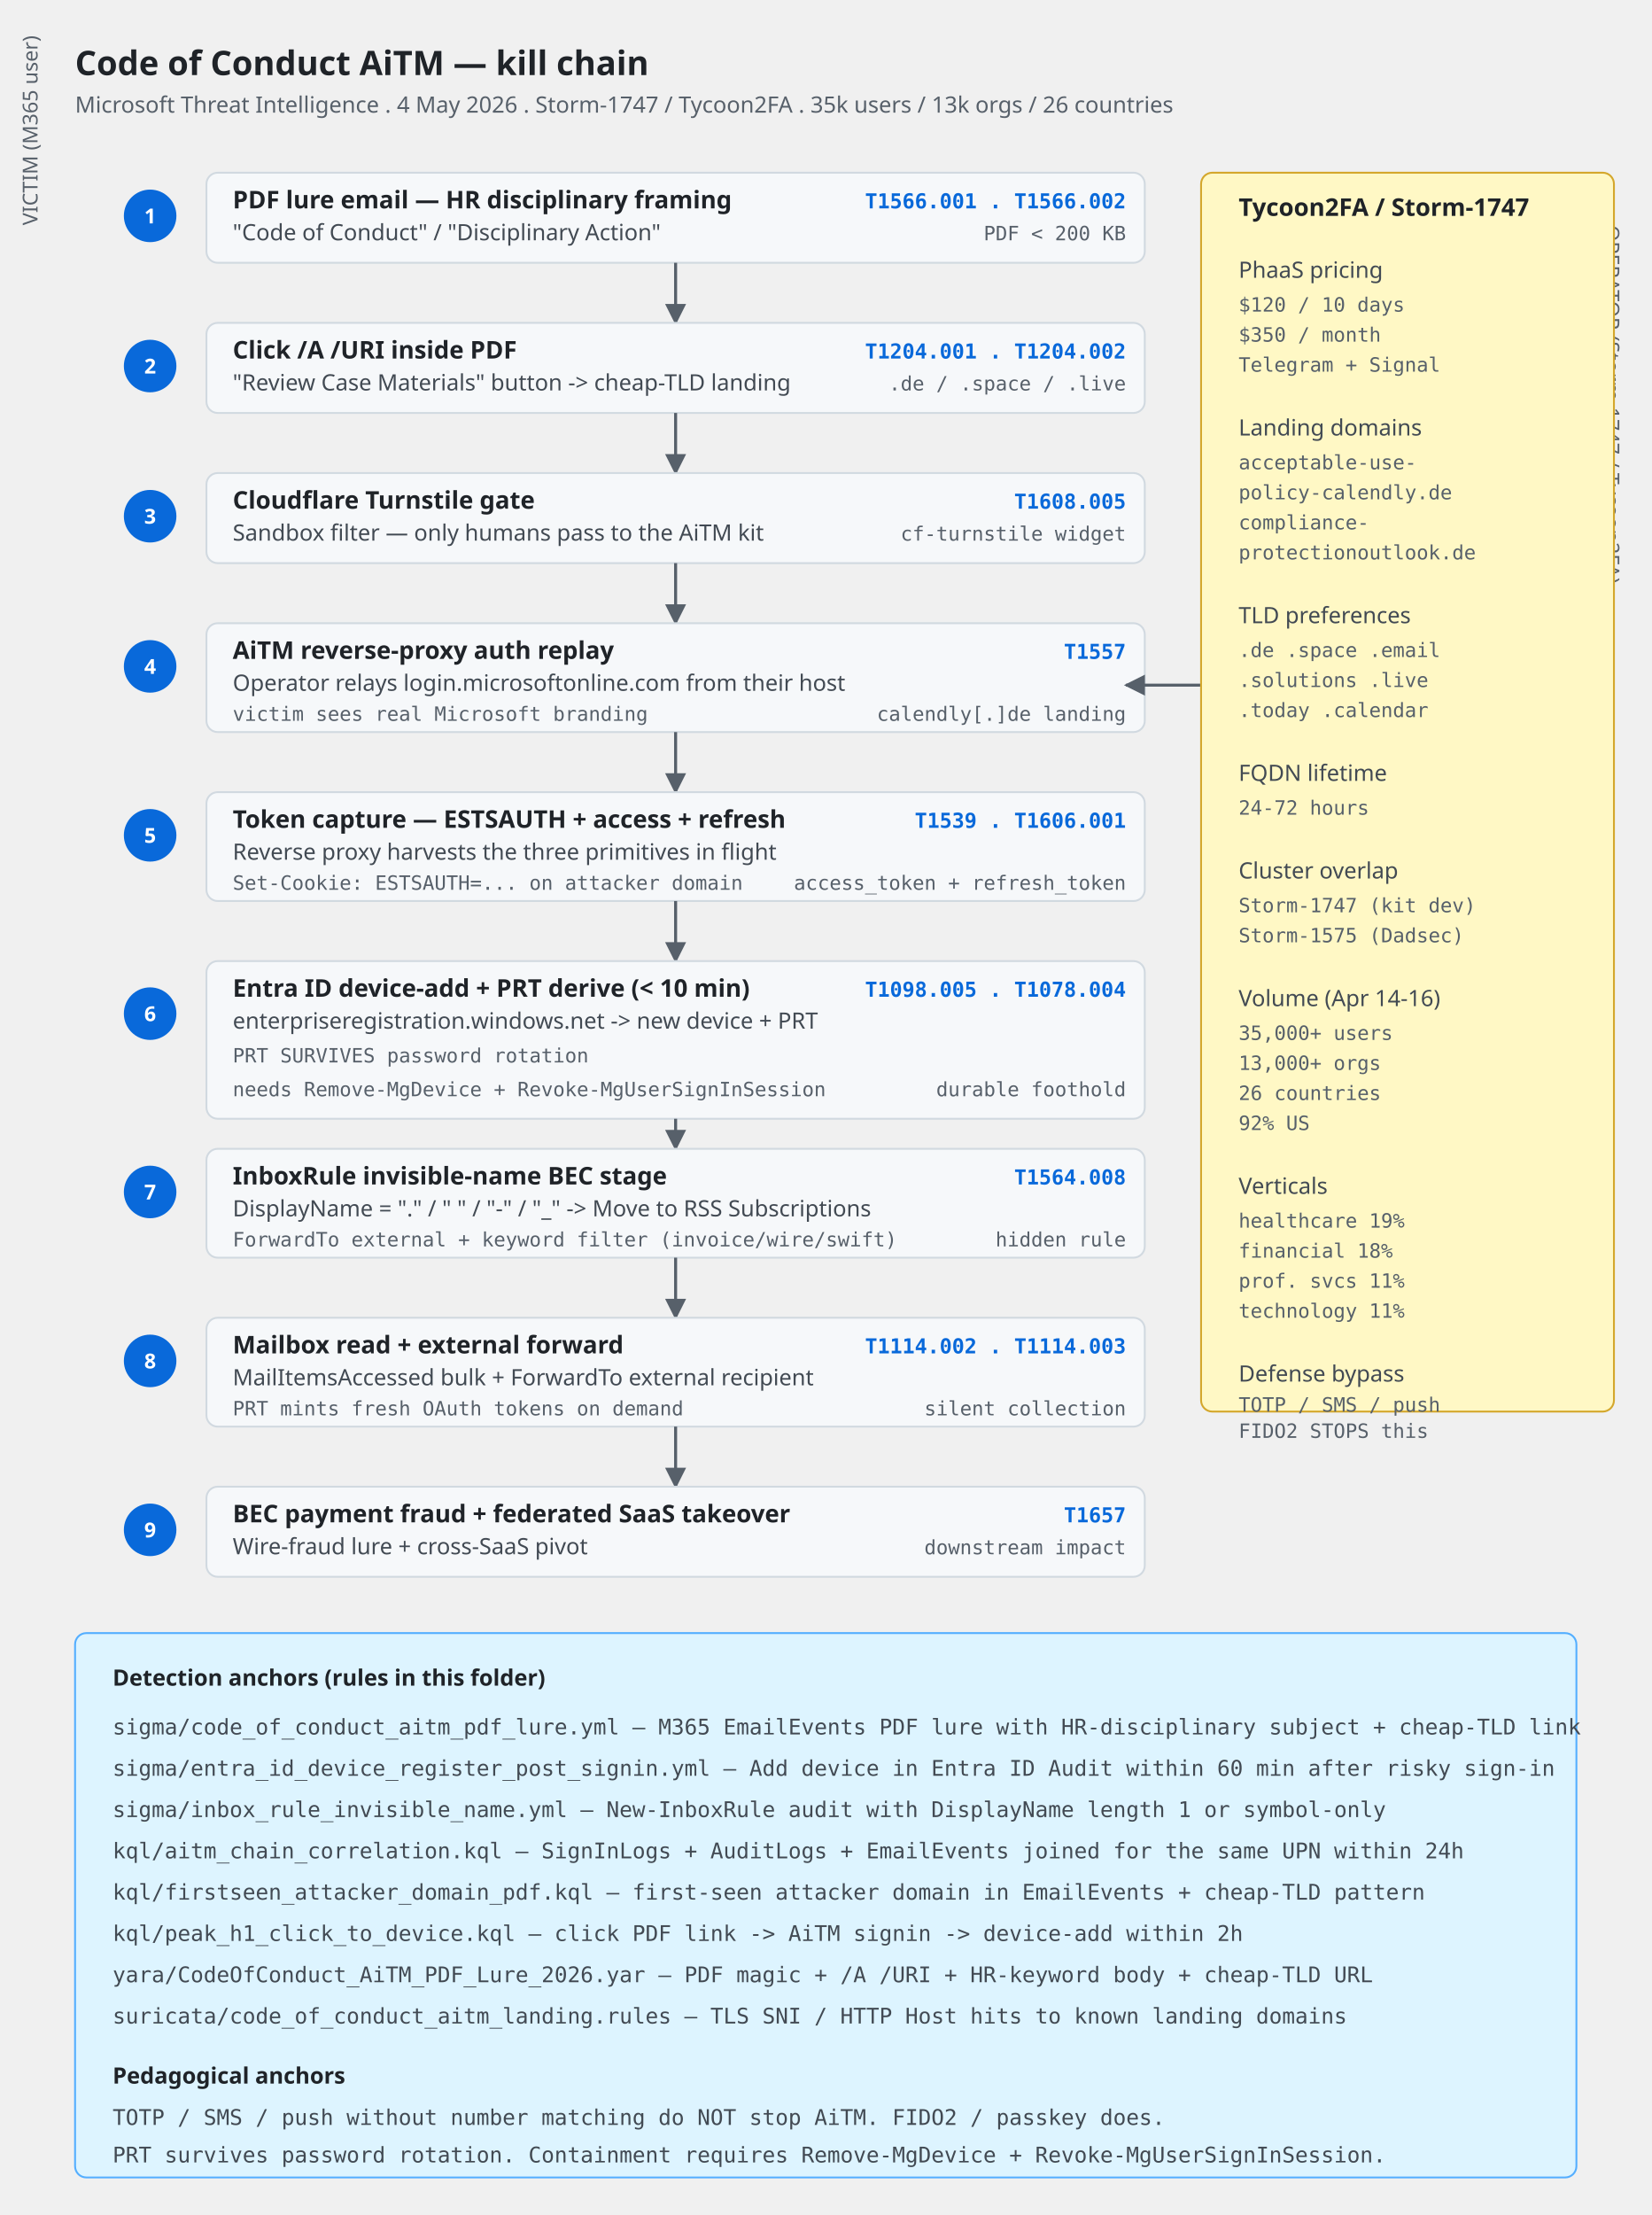
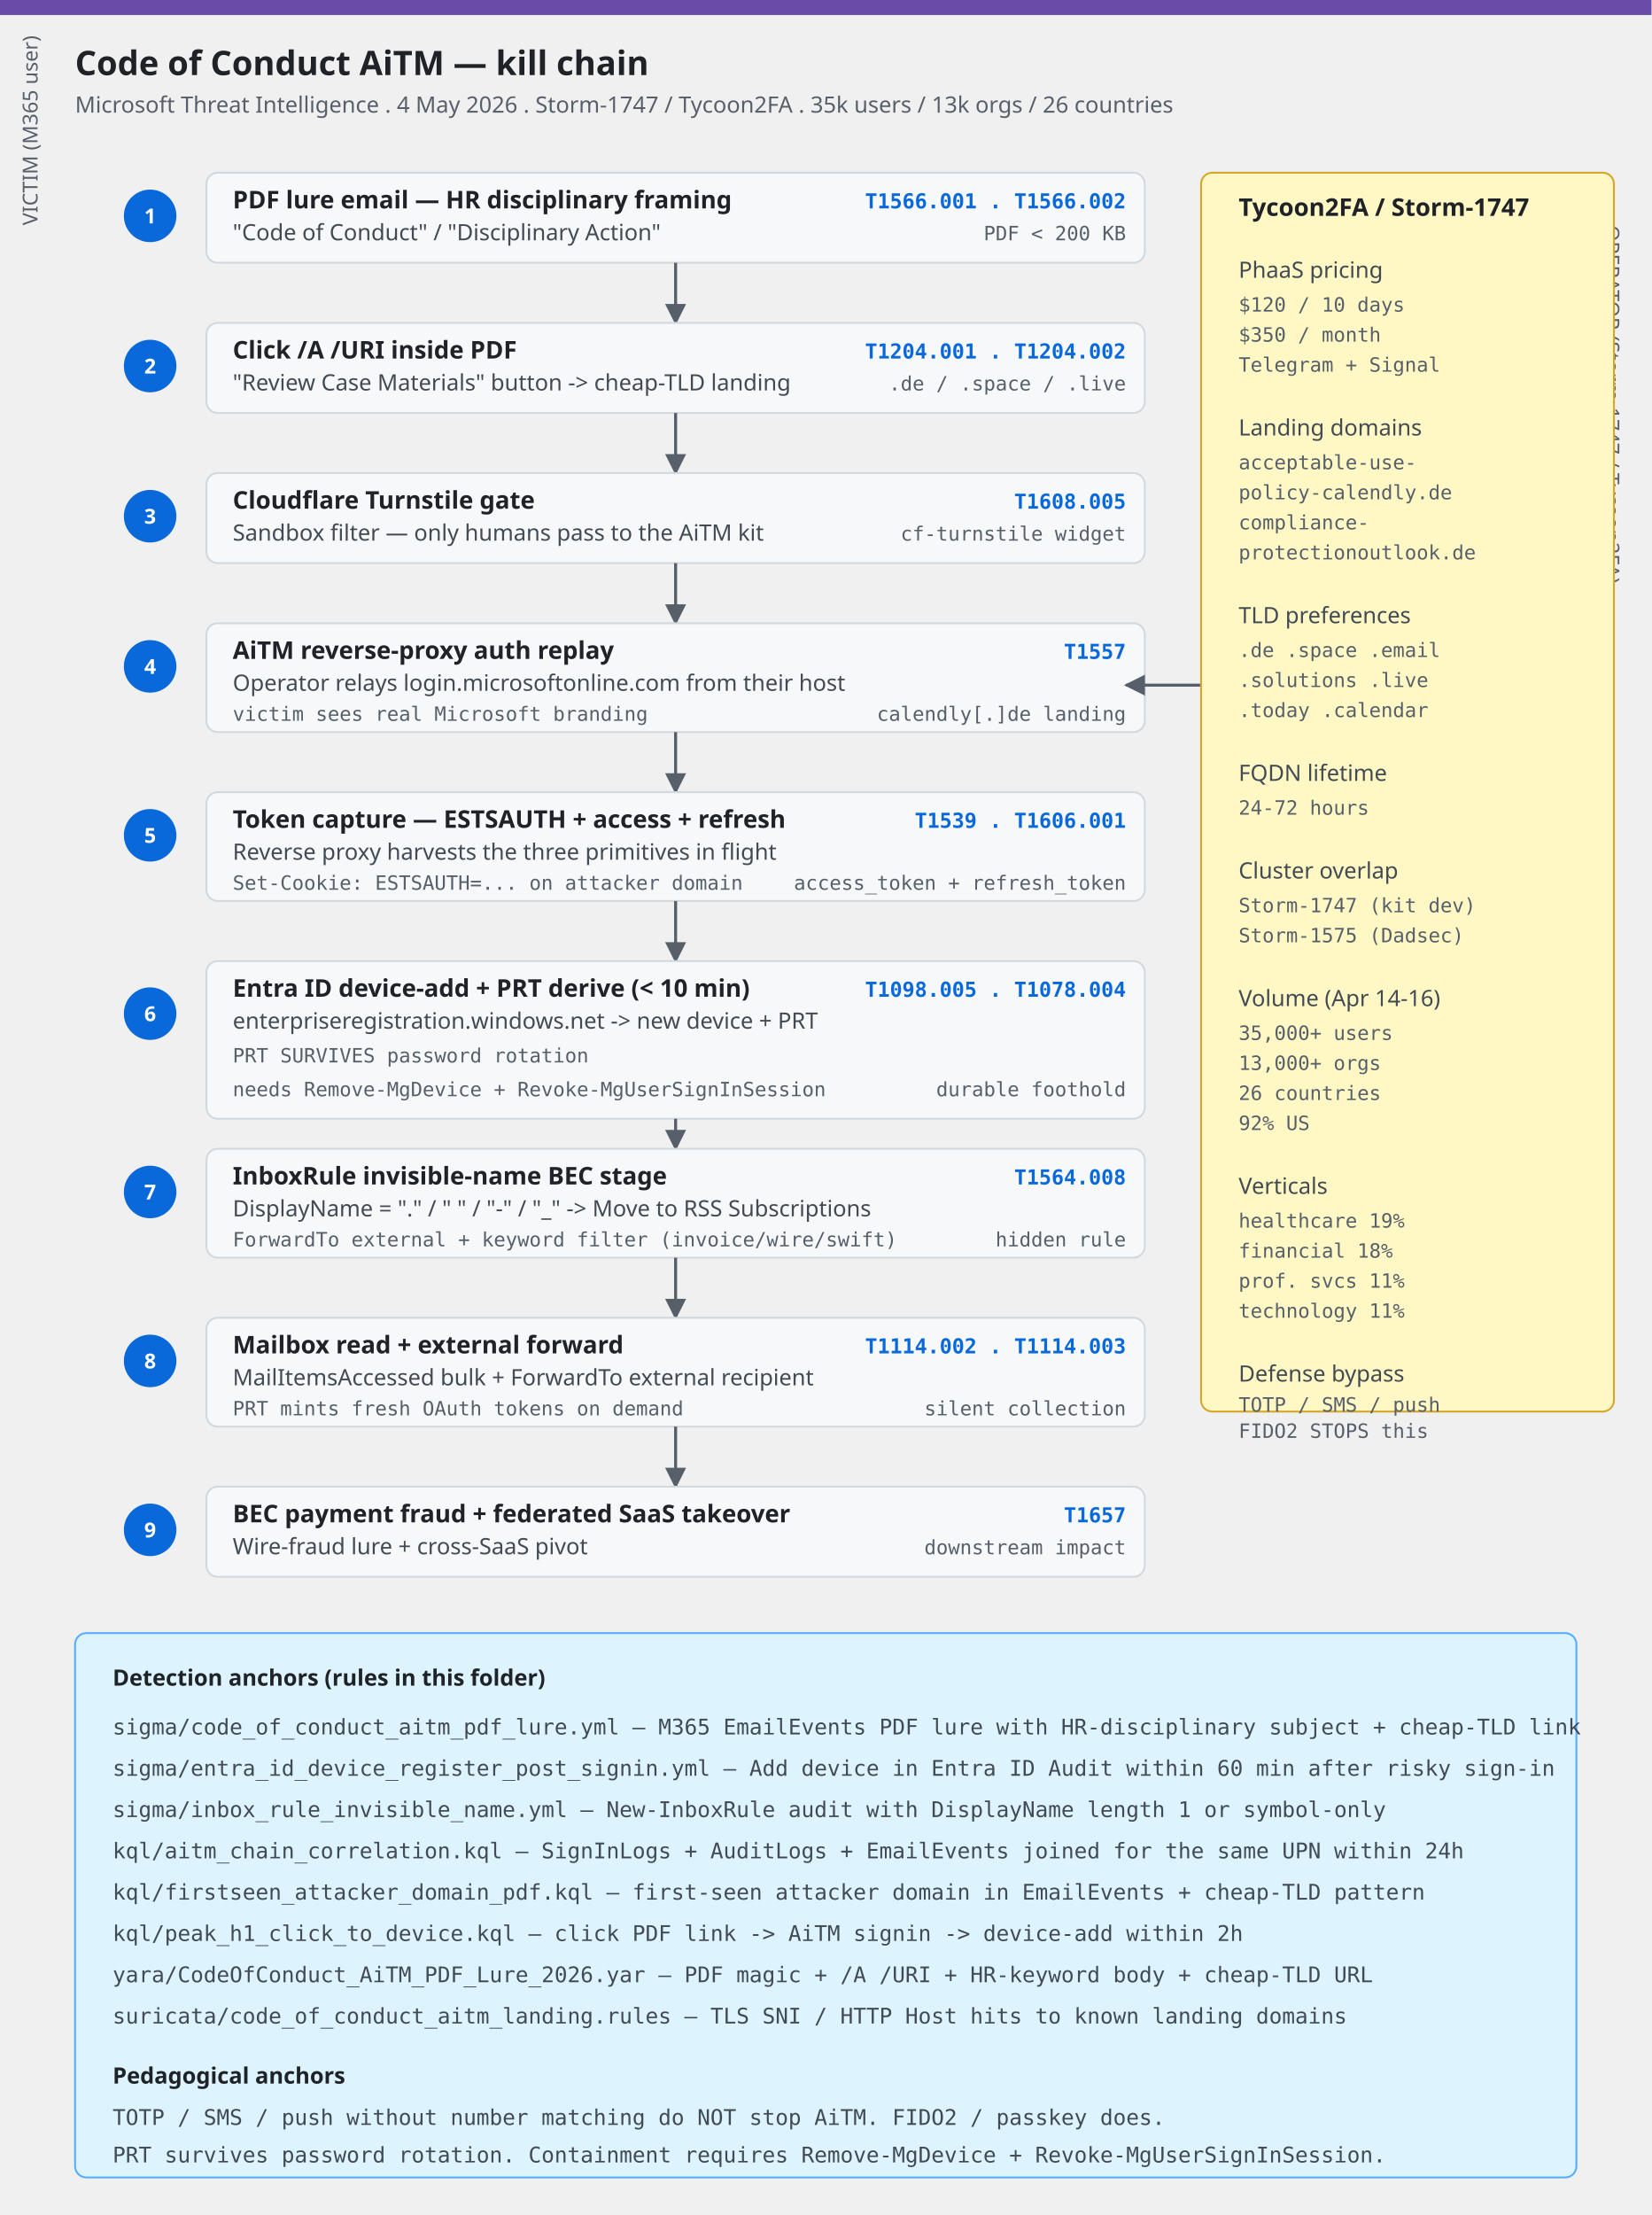
<svg xmlns="http://www.w3.org/2000/svg" viewBox="0 0 880 1180" role="img" aria-labelledby="t d">
  <defs>
    <style>
      .bg-stage     { fill: #f6f8fa; stroke: #d1d9e0; stroke-width: 1; }
      .bg-c2        { fill: #fff8c5; stroke: #d4a72c; stroke-width: 1; }
      .stagebg      { fill: #0969da; }
      .stagenum     { fill: #ffffff; font: 700 11px sans-serif; }
      .label        { fill: #1f2328; font: 600 13px sans-serif; }
      .sub          { fill: #424a53; font: 12px sans-serif; }
      .ioc          { fill: #57606a; font: 10.5px ui-monospace, "SFMono-Regular", Consolas, monospace; }
      .mitre        { fill: #0969da; font: 600 11px ui-monospace, "SFMono-Regular", Consolas, monospace; }
      .header       { fill: #1f2328; font: 700 18px sans-serif; }
      .subhead      { fill: #57606a; font: 12px sans-serif; }
      .lane         { fill: #57606a; font: 11px sans-serif; }
      .arrow        { stroke: #57606a; stroke-width: 1.6; fill: none; }
      .arrow-fill   { fill: #57606a; }
      .anchor       { fill: #1f2328; font: 600 12px sans-serif; }
      .anchor-sub   { fill: #424a53; font: 11.5px ui-monospace, "SFMono-Regular", Consolas, monospace; }
      .anchor-bg    { fill: #ddf4ff; stroke: #54aeff; stroke-width: 1; }
      @media (prefers-color-scheme: dark) {
        .bg-stage   { fill: #161b22; stroke: #30363d; }
        .bg-c2      { fill: #2d2206; stroke: #9e6a03; }
        .stagebg    { fill: #58a6ff; }
        .stagenum   { fill: #0d1117; }
        .label      { fill: #c9d1d9; }
        .sub        { fill: #8b949e; }
        .ioc        { fill: #8b949e; }
        .mitre      { fill: #58a6ff; }
        .header     { fill: #c9d1d9; }
        .subhead    { fill: #8b949e; }
        .lane       { fill: #8b949e; }
        .arrow      { stroke: #8b949e; }
        .arrow-fill { fill: #8b949e; }
        .anchor     { fill: #c9d1d9; }
        .anchor-sub { fill: #8b949e; }
        .anchor-bg  { fill: #0c2d6b; stroke: #1f6feb; }
      }
-     </style>
+     
+ .acc-ransomware { fill: #b03030; }
+ .acc-espionage { fill: #2a4a6a; }
+ .acc-supply-chain { fill: #b07a3a; }
+ .acc-identity-cloud { fill: #6a4ca6; }
+ .acc-ot-ics { fill: #2f8f4e; }
+ .acc-edge-network { fill: #1d7a8c; }
+ .acc-mobile { fill: #c2569a; }
+ .acc-crypto-defi { fill: #d08a1f; }
+ .acc-malware-re { fill: #556070; }
+ .acc-other { fill: #6a6a6a; }
+ .accLabel { font: 700 11px sans-serif; fill: #ffffff; }
+ </style>
    <marker id="arr" viewBox="0 0 10 10" refX="9" refY="5" markerWidth="7" markerHeight="7" orient="auto-start-reverse">
      <path d="M0,0 L10,5 L0,10 z" class="arrow-fill" />
    </marker>
  </defs>
  <text x="40" y="40" class="header">Code of Conduct AiTM — kill chain</text>
  <text x="40" y="60" class="subhead">Microsoft Threat Intelligence . 4 May 2026 . Storm-1747 / Tycoon2FA . 35k users / 13k orgs / 26 countries</text>
  <text x="20" y="120" class="lane" transform="rotate(-90, 20, 120)">VICTIM (M365 user)</text>
  <text x="855" y="120" class="lane" transform="rotate(90, 855, 120)">OPERATOR (Storm-1747 / Tycoon2FA)</text>
  <circle cx="80" cy="115" r="14" class="stagebg" />
  <text x="80" y="119" text-anchor="middle" class="stagenum">1</text>
  <rect x="110" y="92" width="500" height="48" rx="6" class="bg-stage" />
  <text x="124" y="111" class="label">PDF lure email — HR disciplinary framing</text>
  <text x="124" y="128" class="sub">"Code of Conduct" / "Disciplinary Action"</text>
  <text x="600" y="111" text-anchor="end" class="mitre">T1566.001 . T1566.002</text>
  <text x="600" y="128" text-anchor="end" class="ioc">PDF &lt; 200 KB</text>
  <line x1="360" y1="140" x2="360" y2="172" class="arrow" marker-end="url(#arr)" />
  <circle cx="80" cy="195" r="14" class="stagebg" />
  <text x="80" y="199" text-anchor="middle" class="stagenum">2</text>
  <rect x="110" y="172" width="500" height="48" rx="6" class="bg-stage" />
  <text x="124" y="191" class="label">Click /A /URI inside PDF</text>
  <text x="124" y="208" class="sub">"Review Case Materials" button -&gt; cheap-TLD landing</text>
  <text x="600" y="191" text-anchor="end" class="mitre">T1204.001 . T1204.002</text>
  <text x="600" y="208" text-anchor="end" class="ioc">.de / .space / .live</text>
  <line x1="360" y1="220" x2="360" y2="252" class="arrow" marker-end="url(#arr)" />
  <circle cx="80" cy="275" r="14" class="stagebg" />
  <text x="80" y="279" text-anchor="middle" class="stagenum">3</text>
  <rect x="110" y="252" width="500" height="48" rx="6" class="bg-stage" />
  <text x="124" y="271" class="label">Cloudflare Turnstile gate</text>
  <text x="124" y="288" class="sub">Sandbox filter — only humans pass to the AiTM kit</text>
  <text x="600" y="271" text-anchor="end" class="mitre">T1608.005</text>
  <text x="600" y="288" text-anchor="end" class="ioc">cf-turnstile widget</text>
  <line x1="360" y1="300" x2="360" y2="332" class="arrow" marker-end="url(#arr)" />
  <circle cx="80" cy="355" r="14" class="stagebg" />
  <text x="80" y="359" text-anchor="middle" class="stagenum">4</text>
  <rect x="110" y="332" width="500" height="58" rx="6" class="bg-stage" />
  <text x="124" y="351" class="label">AiTM reverse-proxy auth replay</text>
  <text x="124" y="368" class="sub">Operator relays login.microsoftonline.com from their host</text>
  <text x="124" y="384" class="ioc">victim sees real Microsoft branding</text>
  <text x="600" y="351" text-anchor="end" class="mitre">T1557</text>
  <text x="600" y="384" text-anchor="end" class="ioc">calendly[.]de landing</text>
  <line x1="600" y1="365" x2="700" y2="365" class="arrow" marker-end="url(#arr)" marker-start="url(#arr)" />
  <line x1="360" y1="390" x2="360" y2="422" class="arrow" marker-end="url(#arr)" />
  <circle cx="80" cy="445" r="14" class="stagebg" />
  <text x="80" y="449" text-anchor="middle" class="stagenum">5</text>
  <rect x="110" y="422" width="500" height="58" rx="6" class="bg-stage" />
  <text x="124" y="441" class="label">Token capture — ESTSAUTH + access + refresh</text>
  <text x="124" y="458" class="sub">Reverse proxy harvests the three primitives in flight</text>
  <text x="124" y="474" class="ioc">Set-Cookie: ESTSAUTH=... on attacker domain</text>
  <text x="600" y="441" text-anchor="end" class="mitre">T1539 . T1606.001</text>
  <text x="600" y="474" text-anchor="end" class="ioc">access_token + refresh_token</text>
  <line x1="360" y1="480" x2="360" y2="512" class="arrow" marker-end="url(#arr)" />
  <circle cx="80" cy="540" r="14" class="stagebg" />
  <text x="80" y="544" text-anchor="middle" class="stagenum">6</text>
  <rect x="110" y="512" width="500" height="84" rx="6" class="bg-stage" />
  <text x="124" y="531" class="label">Entra ID device-add + PRT derive (&lt; 10 min)</text>
  <text x="124" y="548" class="sub">enterpriseregistration.windows.net -&gt; new device + PRT</text>
  <text x="124" y="566" class="ioc">PRT SURVIVES password rotation</text>
  <text x="124" y="584" class="ioc">needs Remove-MgDevice + Revoke-MgUserSignInSession</text>
  <text x="600" y="531" text-anchor="end" class="mitre">T1098.005 . T1078.004</text>
  <text x="600" y="584" text-anchor="end" class="ioc">durable foothold</text>
  <line x1="360" y1="596" x2="360" y2="612" class="arrow" marker-end="url(#arr)" />
  <circle cx="80" cy="635" r="14" class="stagebg" />
  <text x="80" y="639" text-anchor="middle" class="stagenum">7</text>
  <rect x="110" y="612" width="500" height="58" rx="6" class="bg-stage" />
  <text x="124" y="631" class="label">InboxRule invisible-name BEC stage</text>
  <text x="124" y="648" class="sub">DisplayName = "." / " " / "-" / "_" -&gt; Move to RSS Subscriptions</text>
  <text x="124" y="664" class="ioc">ForwardTo external + keyword filter (invoice/wire/swift)</text>
  <text x="600" y="631" text-anchor="end" class="mitre">T1564.008</text>
  <text x="600" y="664" text-anchor="end" class="ioc">hidden rule</text>
  <line x1="360" y1="670" x2="360" y2="702" class="arrow" marker-end="url(#arr)" />
  <circle cx="80" cy="725" r="14" class="stagebg" />
  <text x="80" y="729" text-anchor="middle" class="stagenum">8</text>
  <rect x="110" y="702" width="500" height="58" rx="6" class="bg-stage" />
  <text x="124" y="721" class="label">Mailbox read + external forward</text>
  <text x="124" y="738" class="sub">MailItemsAccessed bulk + ForwardTo external recipient</text>
  <text x="124" y="754" class="ioc">PRT mints fresh OAuth tokens on demand</text>
  <text x="600" y="721" text-anchor="end" class="mitre">T1114.002 . T1114.003</text>
  <text x="600" y="754" text-anchor="end" class="ioc">silent collection</text>
  <line x1="360" y1="760" x2="360" y2="792" class="arrow" marker-end="url(#arr)" />
  <circle cx="80" cy="815" r="14" class="stagebg" />
  <text x="80" y="819" text-anchor="middle" class="stagenum">9</text>
  <rect x="110" y="792" width="500" height="48" rx="6" class="bg-stage" />
  <text x="124" y="811" class="label">BEC payment fraud + federated SaaS takeover</text>
  <text x="124" y="828" class="sub">Wire-fraud lure + cross-SaaS pivot</text>
  <text x="600" y="811" text-anchor="end" class="mitre">T1657</text>
  <text x="600" y="828" text-anchor="end" class="ioc">downstream impact</text>
  <rect x="640" y="92" width="220" height="660" rx="6" class="bg-c2" />
  <text x="660" y="115" class="label">Tycoon2FA / Storm-1747</text>
  <text x="660" y="148" class="sub">PhaaS pricing</text>
  <text x="660" y="166" class="ioc">$120 / 10 days</text>
  <text x="660" y="182" class="ioc">$350 / month</text>
  <text x="660" y="198" class="ioc">Telegram + Signal</text>
  <text x="660" y="232" class="sub">Landing domains</text>
  <text x="660" y="250" class="ioc">acceptable-use-</text>
  <text x="660" y="266" class="ioc">policy-calendly.de</text>
  <text x="660" y="282" class="ioc">compliance-</text>
  <text x="660" y="298" class="ioc">protectionoutlook.de</text>
  <text x="660" y="332" class="sub">TLD preferences</text>
  <text x="660" y="350" class="ioc">.de  .space  .email</text>
  <text x="660" y="366" class="ioc">.solutions  .live</text>
  <text x="660" y="382" class="ioc">.today  .calendar</text>
  <text x="660" y="416" class="sub">FQDN lifetime</text>
  <text x="660" y="434" class="ioc">24-72 hours</text>
  <text x="660" y="468" class="sub">Cluster overlap</text>
  <text x="660" y="486" class="ioc">Storm-1747 (kit dev)</text>
  <text x="660" y="502" class="ioc">Storm-1575 (Dadsec)</text>
  <text x="660" y="536" class="sub">Volume (Apr 14-16)</text>
  <text x="660" y="554" class="ioc">35,000+ users</text>
  <text x="660" y="570" class="ioc">13,000+ orgs</text>
  <text x="660" y="586" class="ioc">26 countries</text>
  <text x="660" y="602" class="ioc">92% US</text>
  <text x="660" y="636" class="sub">Verticals</text>
  <text x="660" y="654" class="ioc">healthcare 19%</text>
  <text x="660" y="670" class="ioc">financial 18%</text>
  <text x="660" y="686" class="ioc">prof. svcs 11%</text>
  <text x="660" y="702" class="ioc">technology 11%</text>
  <text x="660" y="736" class="sub">Defense bypass</text>
  <text x="660" y="752" class="ioc">TOTP / SMS / push</text>
  <text x="660" y="766" class="ioc">FIDO2 STOPS this</text>
  <rect x="40" y="870" width="800" height="290" rx="6" class="anchor-bg" />
  <text x="60" y="898" class="anchor">Detection anchors (rules in this folder)</text>
  <text x="60" y="924" class="anchor-sub">sigma/code_of_conduct_aitm_pdf_lure.yml — M365 EmailEvents PDF lure with HR-disciplinary subject + cheap-TLD link</text>
  <text x="60" y="946" class="anchor-sub">sigma/entra_id_device_register_post_signin.yml — Add device in Entra ID Audit within 60 min after risky sign-in</text>
  <text x="60" y="968" class="anchor-sub">sigma/inbox_rule_invisible_name.yml — New-InboxRule audit with DisplayName length 1 or symbol-only</text>
  <text x="60" y="990" class="anchor-sub">kql/aitm_chain_correlation.kql — SignInLogs + AuditLogs + EmailEvents joined for the same UPN within 24h</text>
  <text x="60" y="1012" class="anchor-sub">kql/firstseen_attacker_domain_pdf.kql — first-seen attacker domain in EmailEvents + cheap-TLD pattern</text>
  <text x="60" y="1034" class="anchor-sub">kql/peak_h1_click_to_device.kql — click PDF link -&gt; AiTM signin -&gt; device-add within 2h</text>
  <text x="60" y="1056" class="anchor-sub">yara/CodeOfConduct_AiTM_PDF_Lure_2026.yar — PDF magic + /A /URI + HR-keyword body + cheap-TLD URL</text>
  <text x="60" y="1078" class="anchor-sub">suricata/code_of_conduct_aitm_landing.rules — TLS SNI / HTTP Host hits to known landing domains</text>
  <text x="60" y="1110" class="anchor">Pedagogical anchors</text>
  <text x="60" y="1132" class="anchor-sub">TOTP / SMS / push without number matching do NOT stop AiTM. FIDO2 / passkey does.</text>
  <text x="60" y="1152" class="anchor-sub">PRT survives password rotation. Containment requires Remove-MgDevice + Revoke-MgUserSignInSession.</text>
+   <rect class="acc-identity-cloud" x="0" y="0" width="880" height="8" />
</svg>
